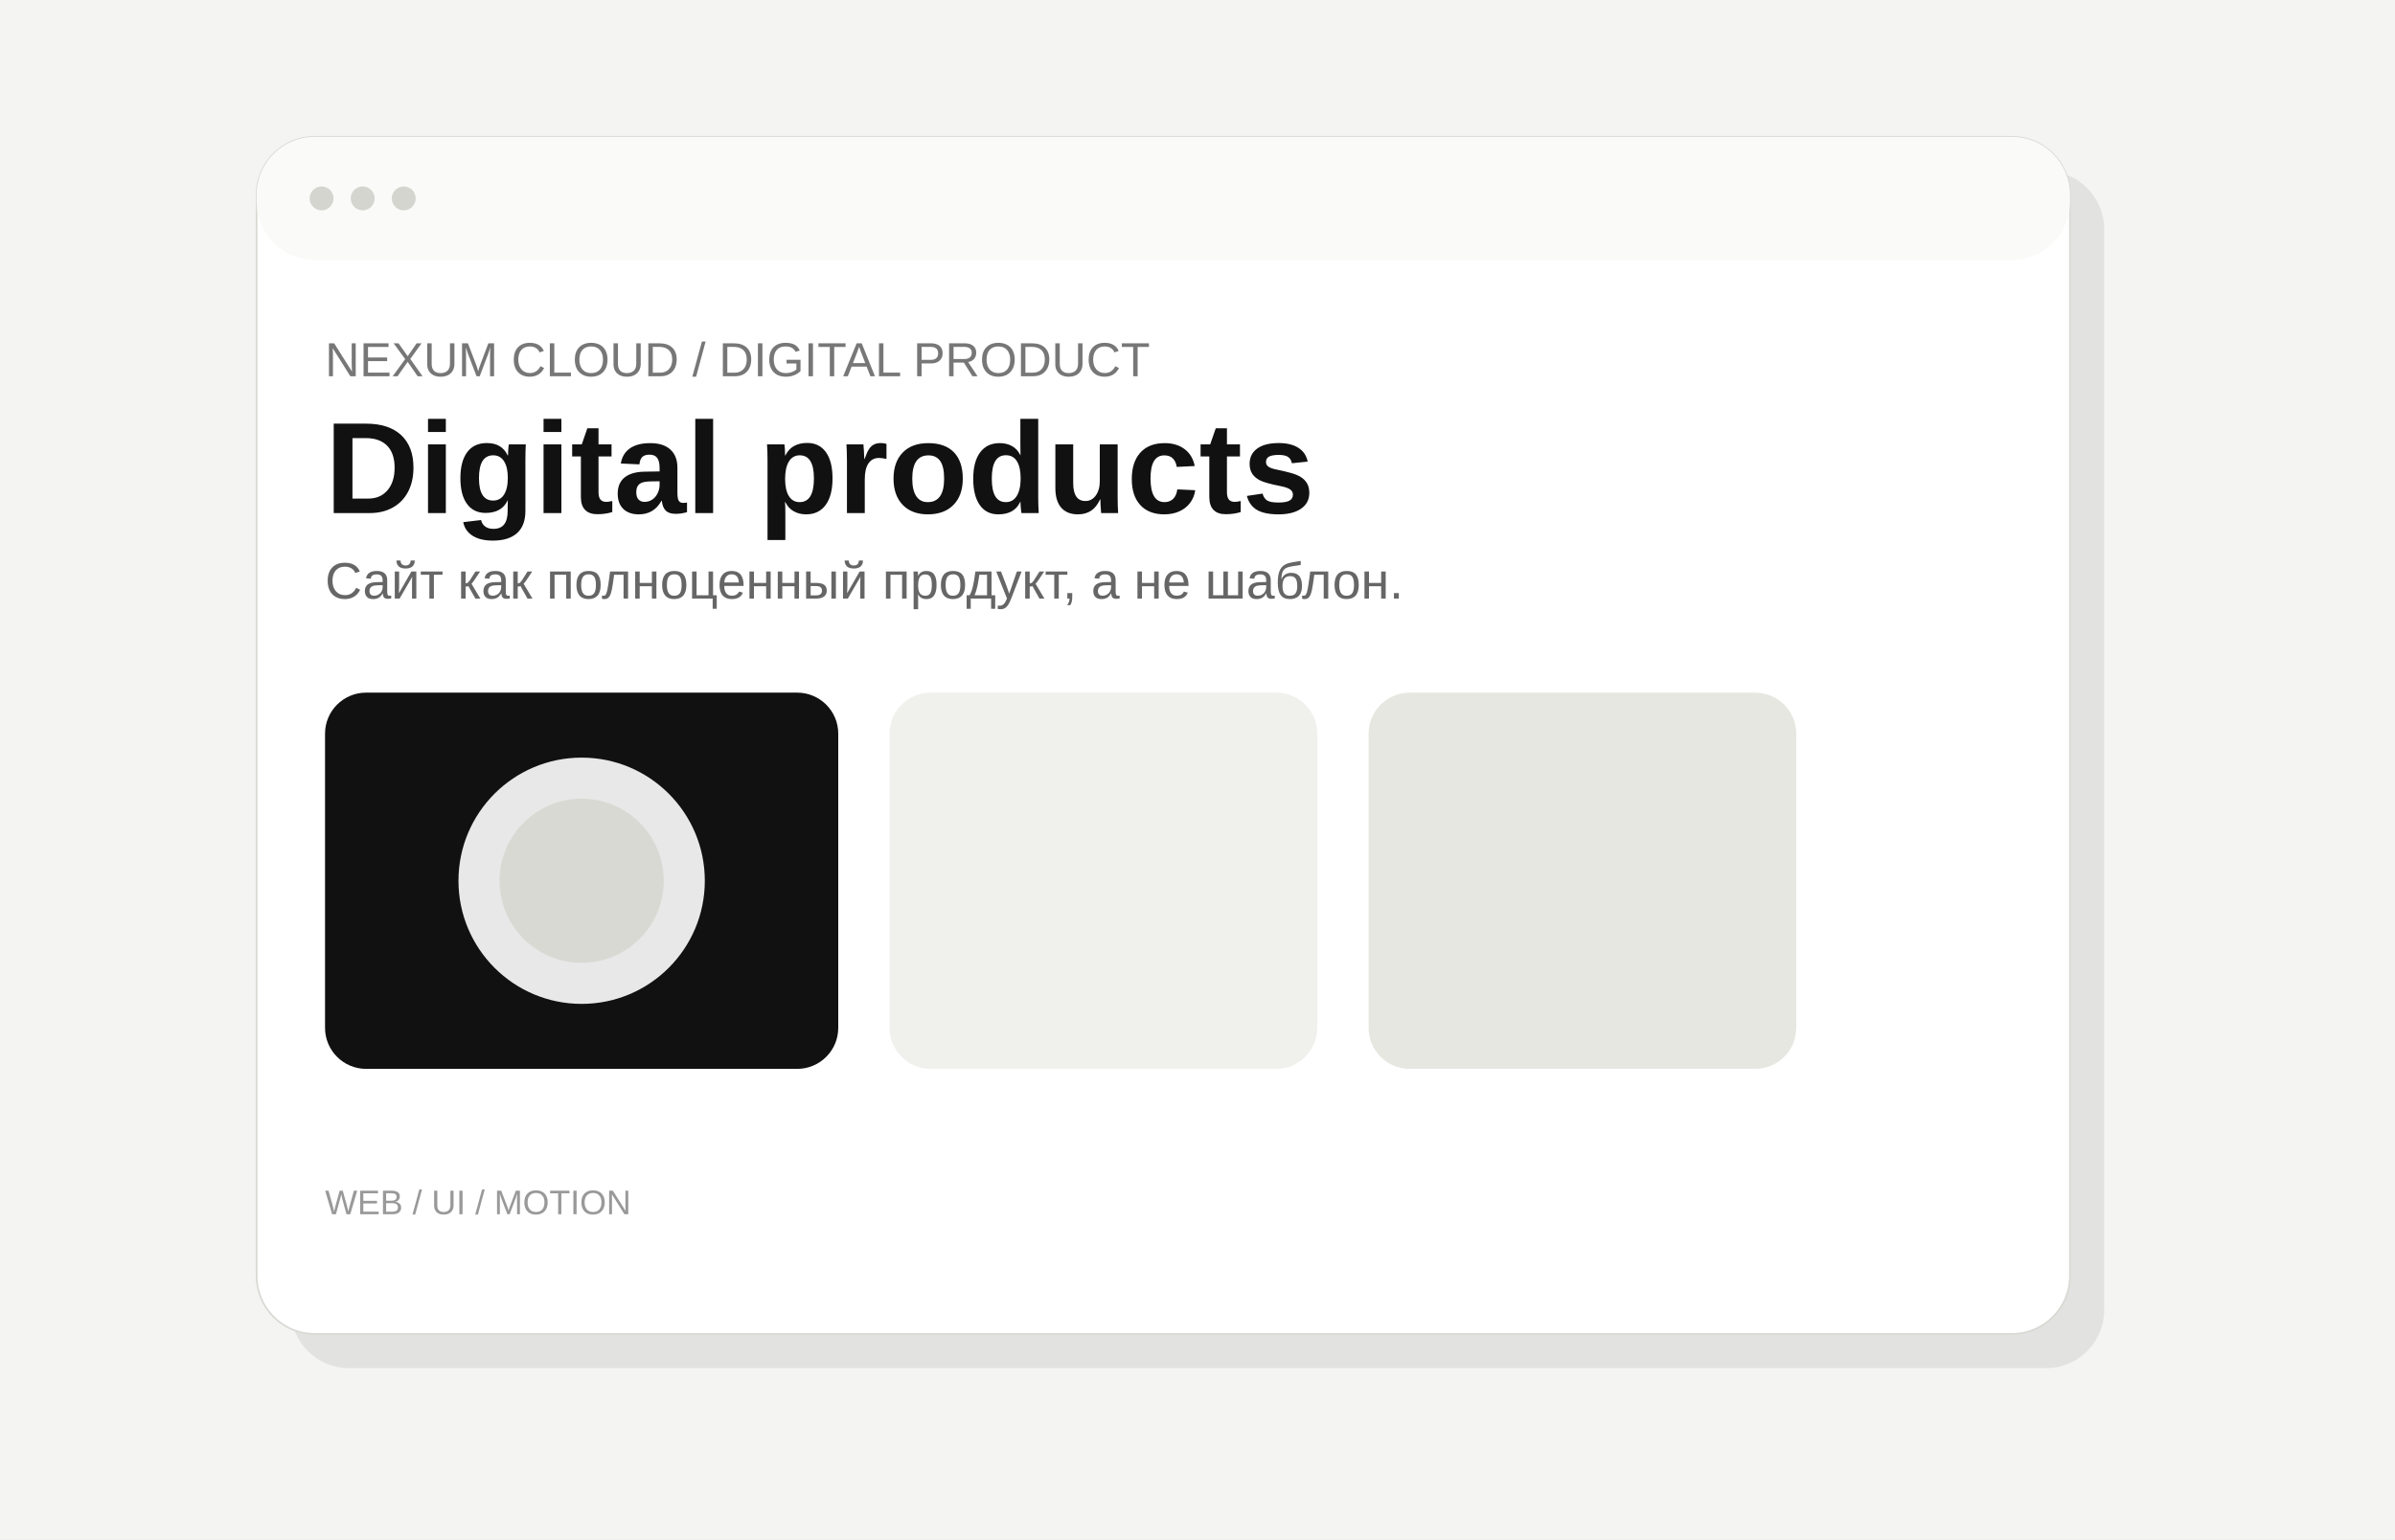
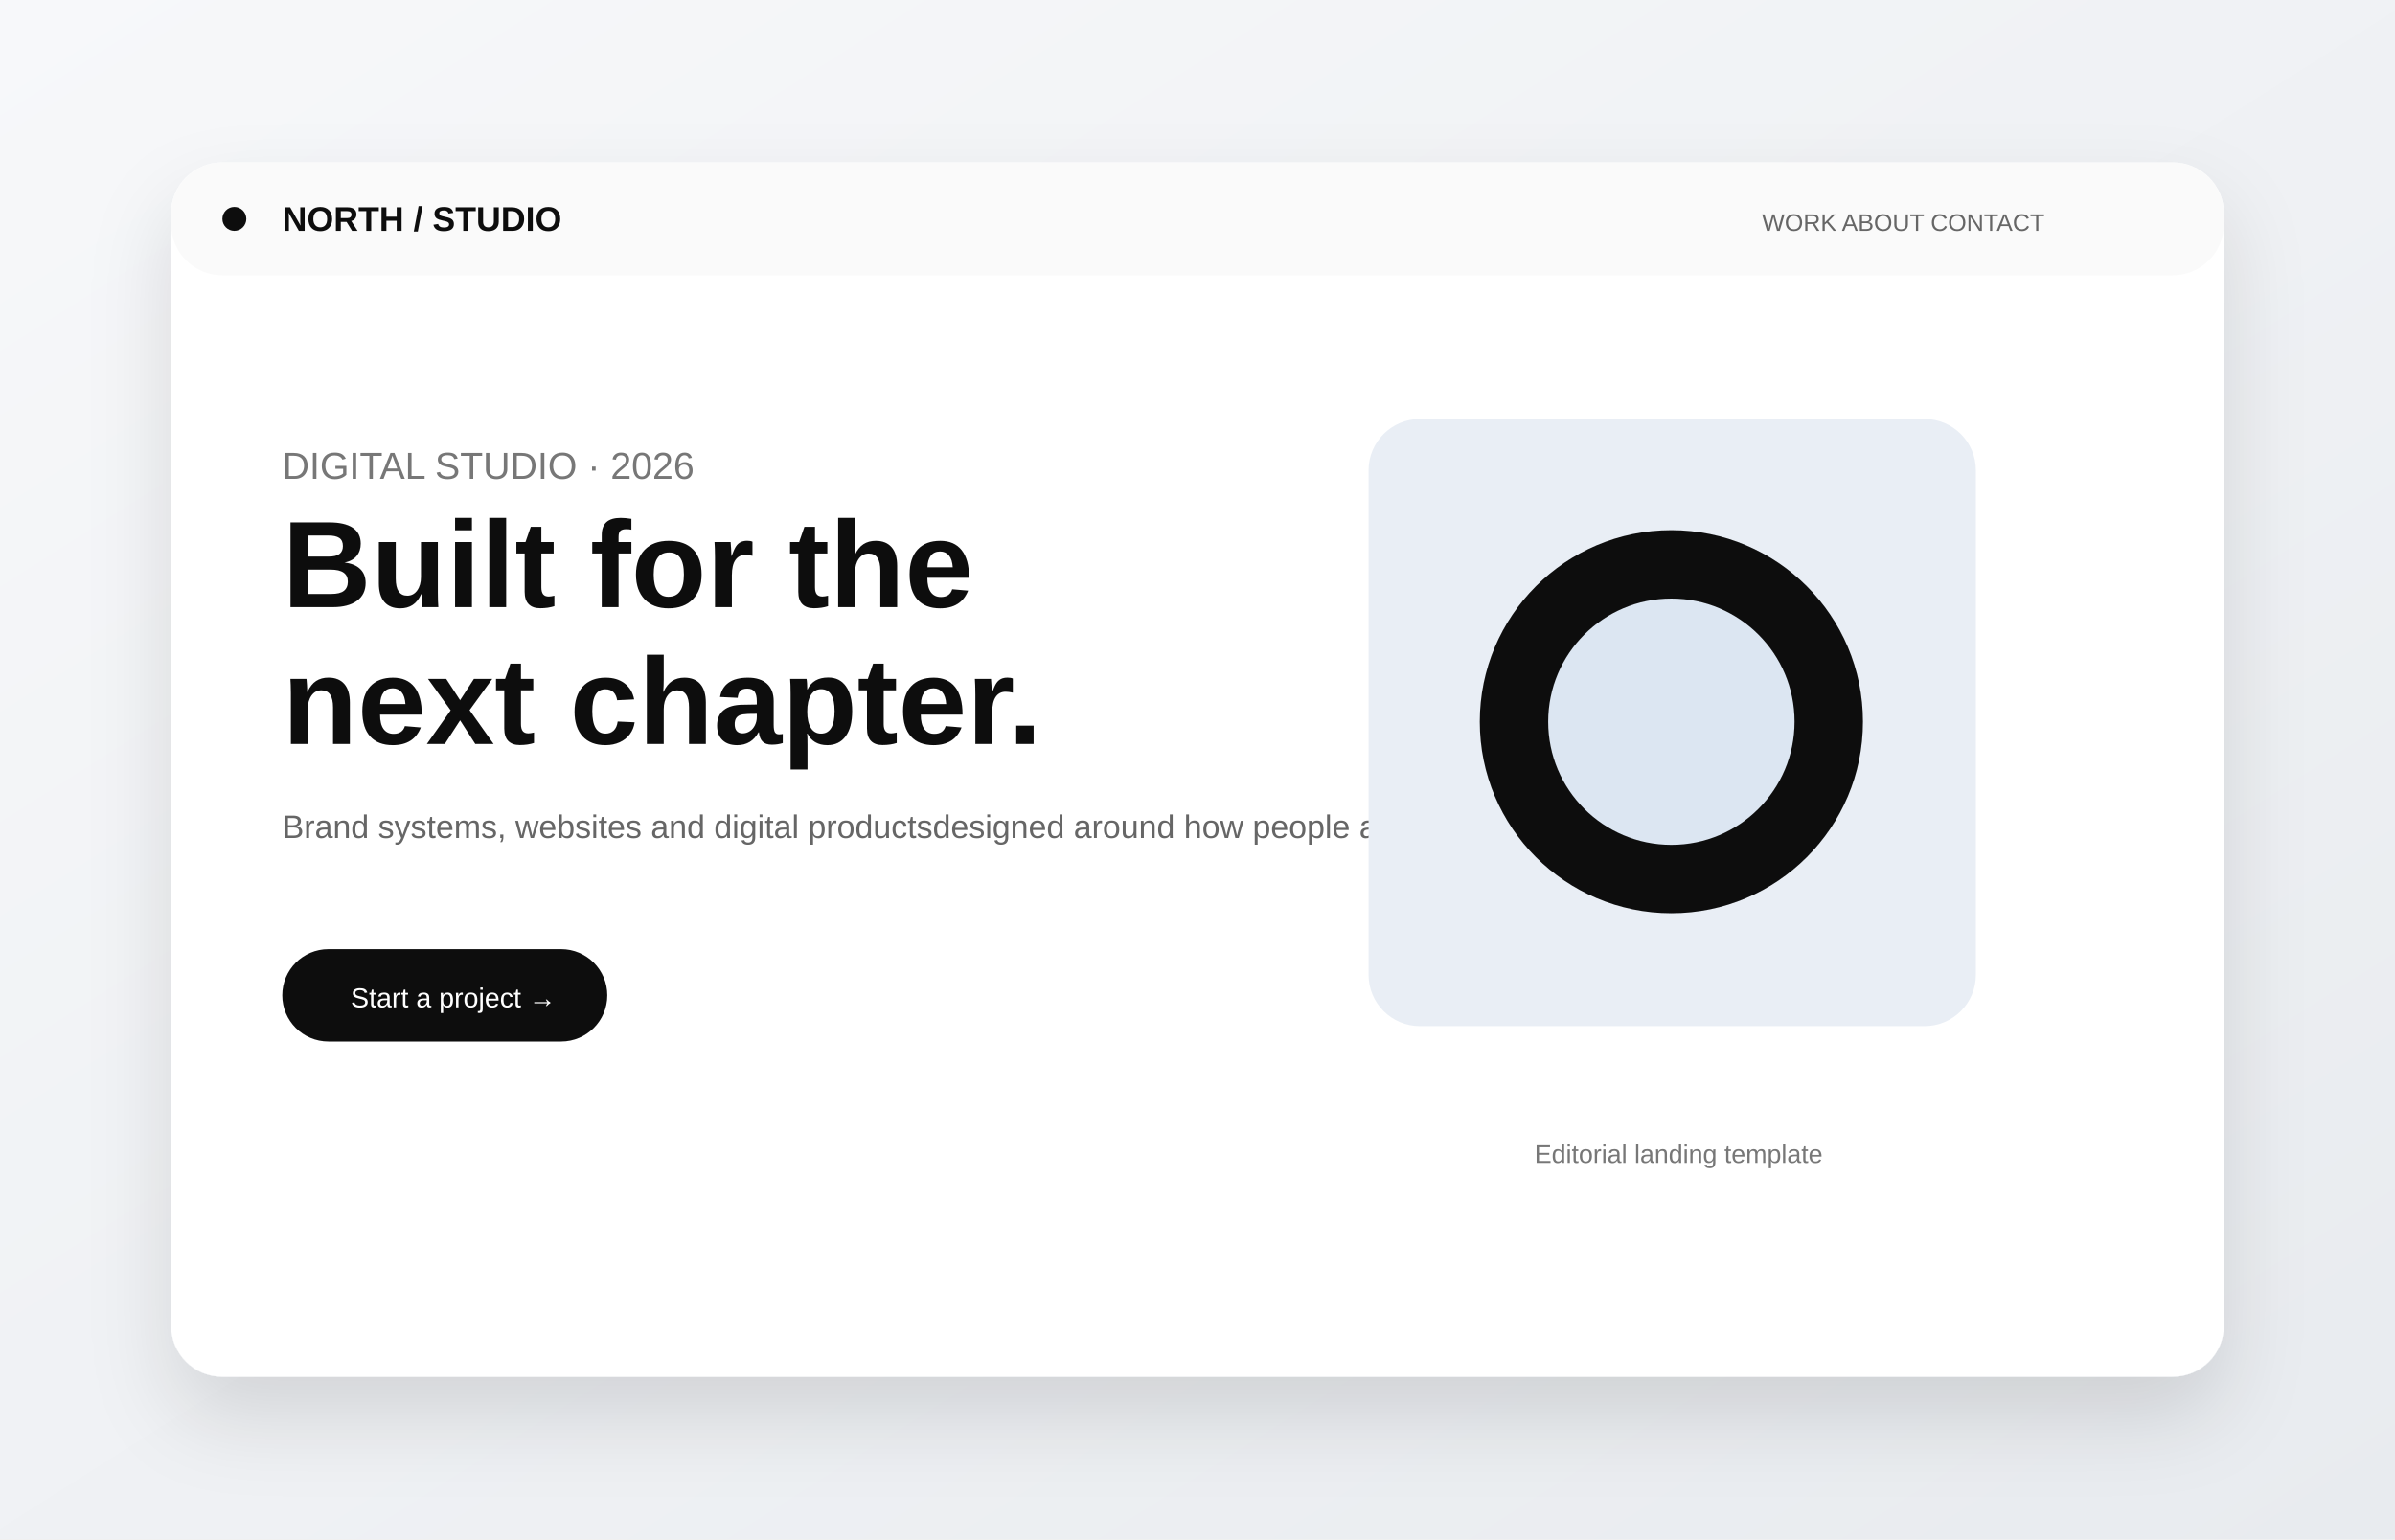
<svg xmlns="http://www.w3.org/2000/svg" viewBox="0 0 1400 900">
-   <rect width="1400" height="900" fill="#f4f4f2" />
-   <rect x="170" y="100" width="1060" height="700" rx="34" fill="#111" opacity=".08" />
-   <rect x="150" y="80" width="1060" height="700" rx="34" fill="#fff" stroke="#d9d9d4" />
-   <rect x="150" y="80" width="1060" height="72" rx="34" fill="#fafaf8" />
-   <circle cx="188" cy="116" r="7" fill="#d5d5d0" />
-   <circle cx="212" cy="116" r="7" fill="#d5d5d0" />
-   <circle cx="236" cy="116" r="7" fill="#d5d5d0" />
-   <text x="190" y="220" font-family="Arial,sans-serif" font-size="28" fill="#777">NEXUM CLOUD / DIGITAL PRODUCT</text>
-   <text x="190" y="300" font-family="Arial,sans-serif" font-size="76" font-weight="700" fill="#111">Digital products</text>
-   <text x="190" y="350" font-family="Arial,sans-serif" font-size="30" fill="#666">Сайт как полноценный продукт, а не шаблон.</text>
-   <rect x="190" y="405" width="300" height="220" rx="24" fill="#111" />
-   <circle cx="340" cy="515" r="72" fill="#fff" opacity=".9" />
-   <circle cx="340" cy="515" r="48" fill="#d9d9d4" />
-   <rect x="520" y="405" width="250" height="220" rx="24" fill="#f0f0ed" />
-   <rect x="800" y="405" width="250" height="220" rx="24" fill="#e7e7e2" />
-   <text x="190" y="710" font-family="Arial,sans-serif" font-size="20" fill="#999">WEB / UI / MOTION</text>
+   <defs>
+     <linearGradient id="bg" x1="0" y1="0" x2="1" y2="1">
+       <stop stop-color="#f7f8fa" />
+       <stop offset="1" stop-color="#e8ebef" />
+     </linearGradient>
+     <filter id="s">
+       <feDropShadow dx="0" dy="24" stdDeviation="24" flood-color="#111" flood-opacity=".12" />
+     </filter>
+   </defs>
+   <rect width="1400" height="900" fill="url(#bg)" />
+   <g filter="url(#s)">
+     <rect x="100" y="95" width="1200" height="710" rx="30" fill="#fff" />
+     <rect x="100" y="95" width="1200" height="66" rx="30" fill="#fafafa" />
+     <circle cx="137" cy="128" r="7" fill="#111" />
+     <text x="165" y="135" font-family="Arial" font-size="20" font-weight="700" fill="#111">NORTH / STUDIO</text>
+     <text x="1030" y="135" font-family="Arial" font-size="14" fill="#666">WORK  ABOUT  CONTACT</text>
+     <text x="165" y="280" font-family="Arial" font-size="22" fill="#777">DIGITAL STUDIO · 2026</text>
+     <text x="165" y="355" font-family="Arial" font-size="72" font-weight="700" fill="#111">Built for the</text>
+     <text x="165" y="435" font-family="Arial" font-size="72" font-weight="700" fill="#111">next chapter.</text>
+     <text x="165" y="490" font-family="Arial" font-size="19" fill="#666">Brand systems, websites and digital products<br />designed around how people actually move.</text>
+     <rect x="165" y="555" width="190" height="54" rx="27" fill="#111" />
+     <text x="205" y="589" font-family="Arial" font-size="16" fill="#fff">Start a project  →</text>
+     <rect x="800" y="245" width="355" height="355" rx="30" fill="#e9eef5" />
+     <circle cx="977" cy="422" r="112" fill="#111" />
+     <circle cx="977" cy="422" r="72" fill="#dce6f2" />
+     <text x="897" y="680" font-family="Arial" font-size="15" fill="#777">Editorial landing template</text>
+   </g>
</svg>
